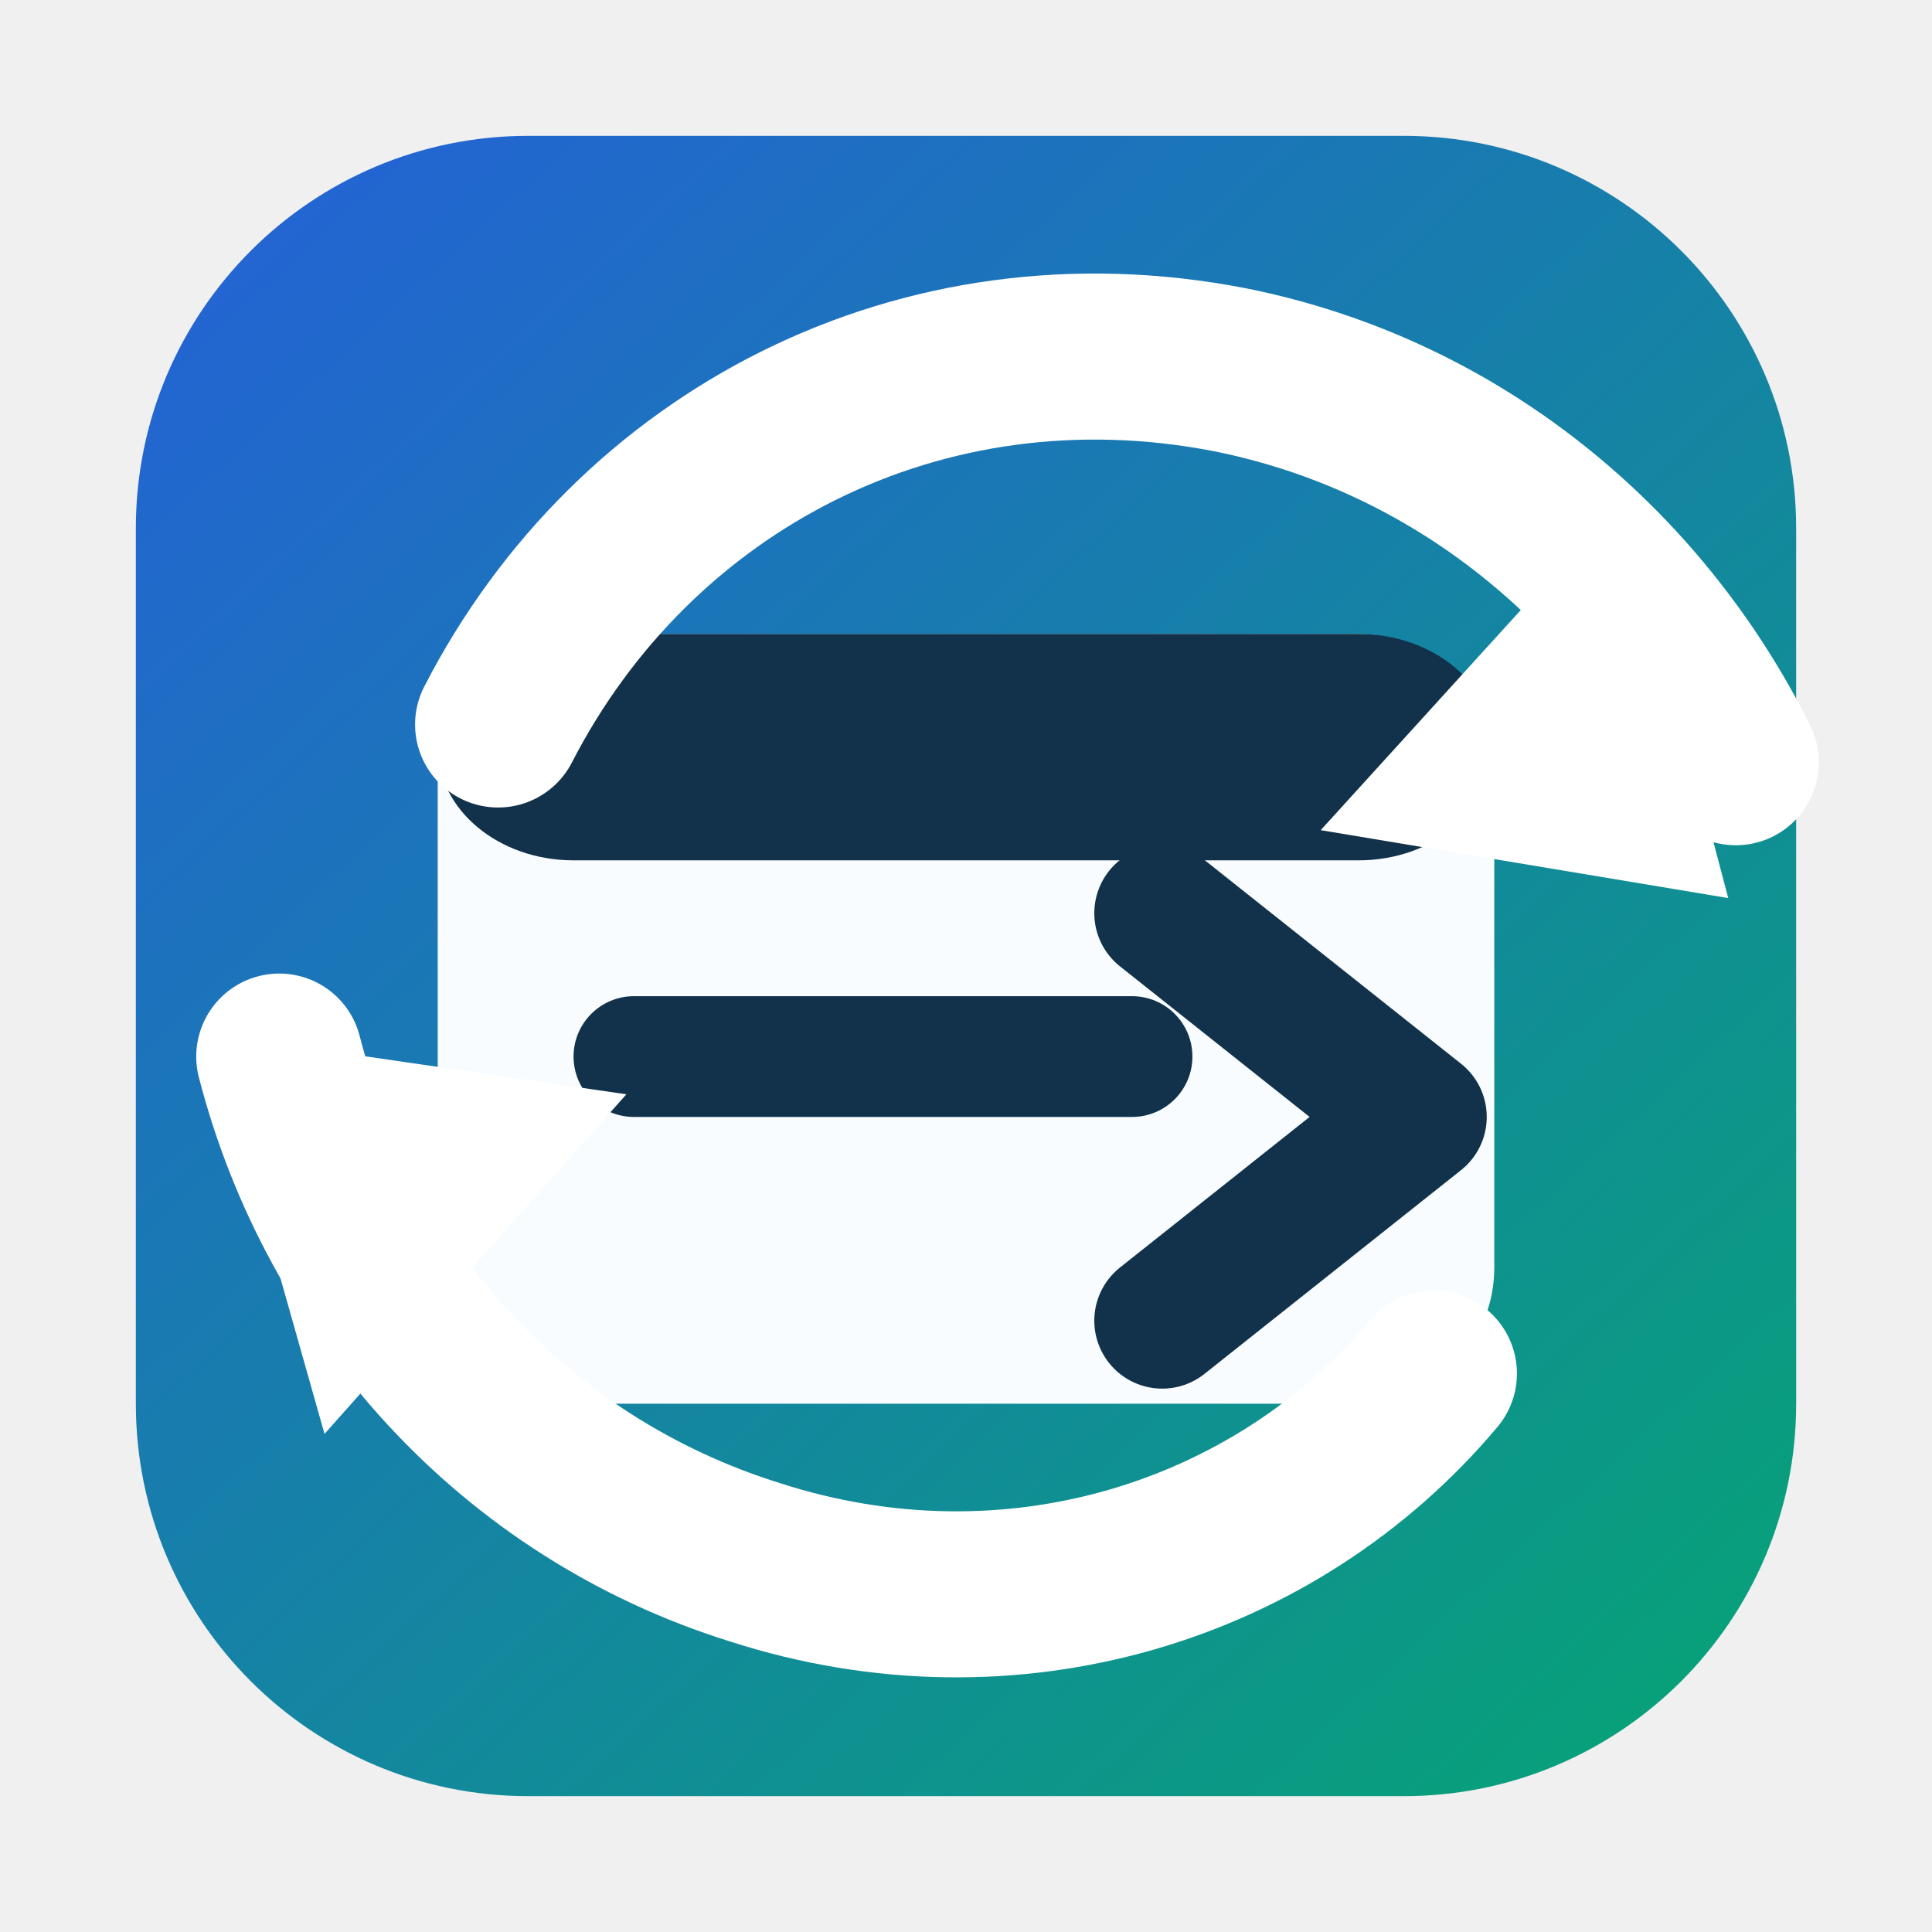
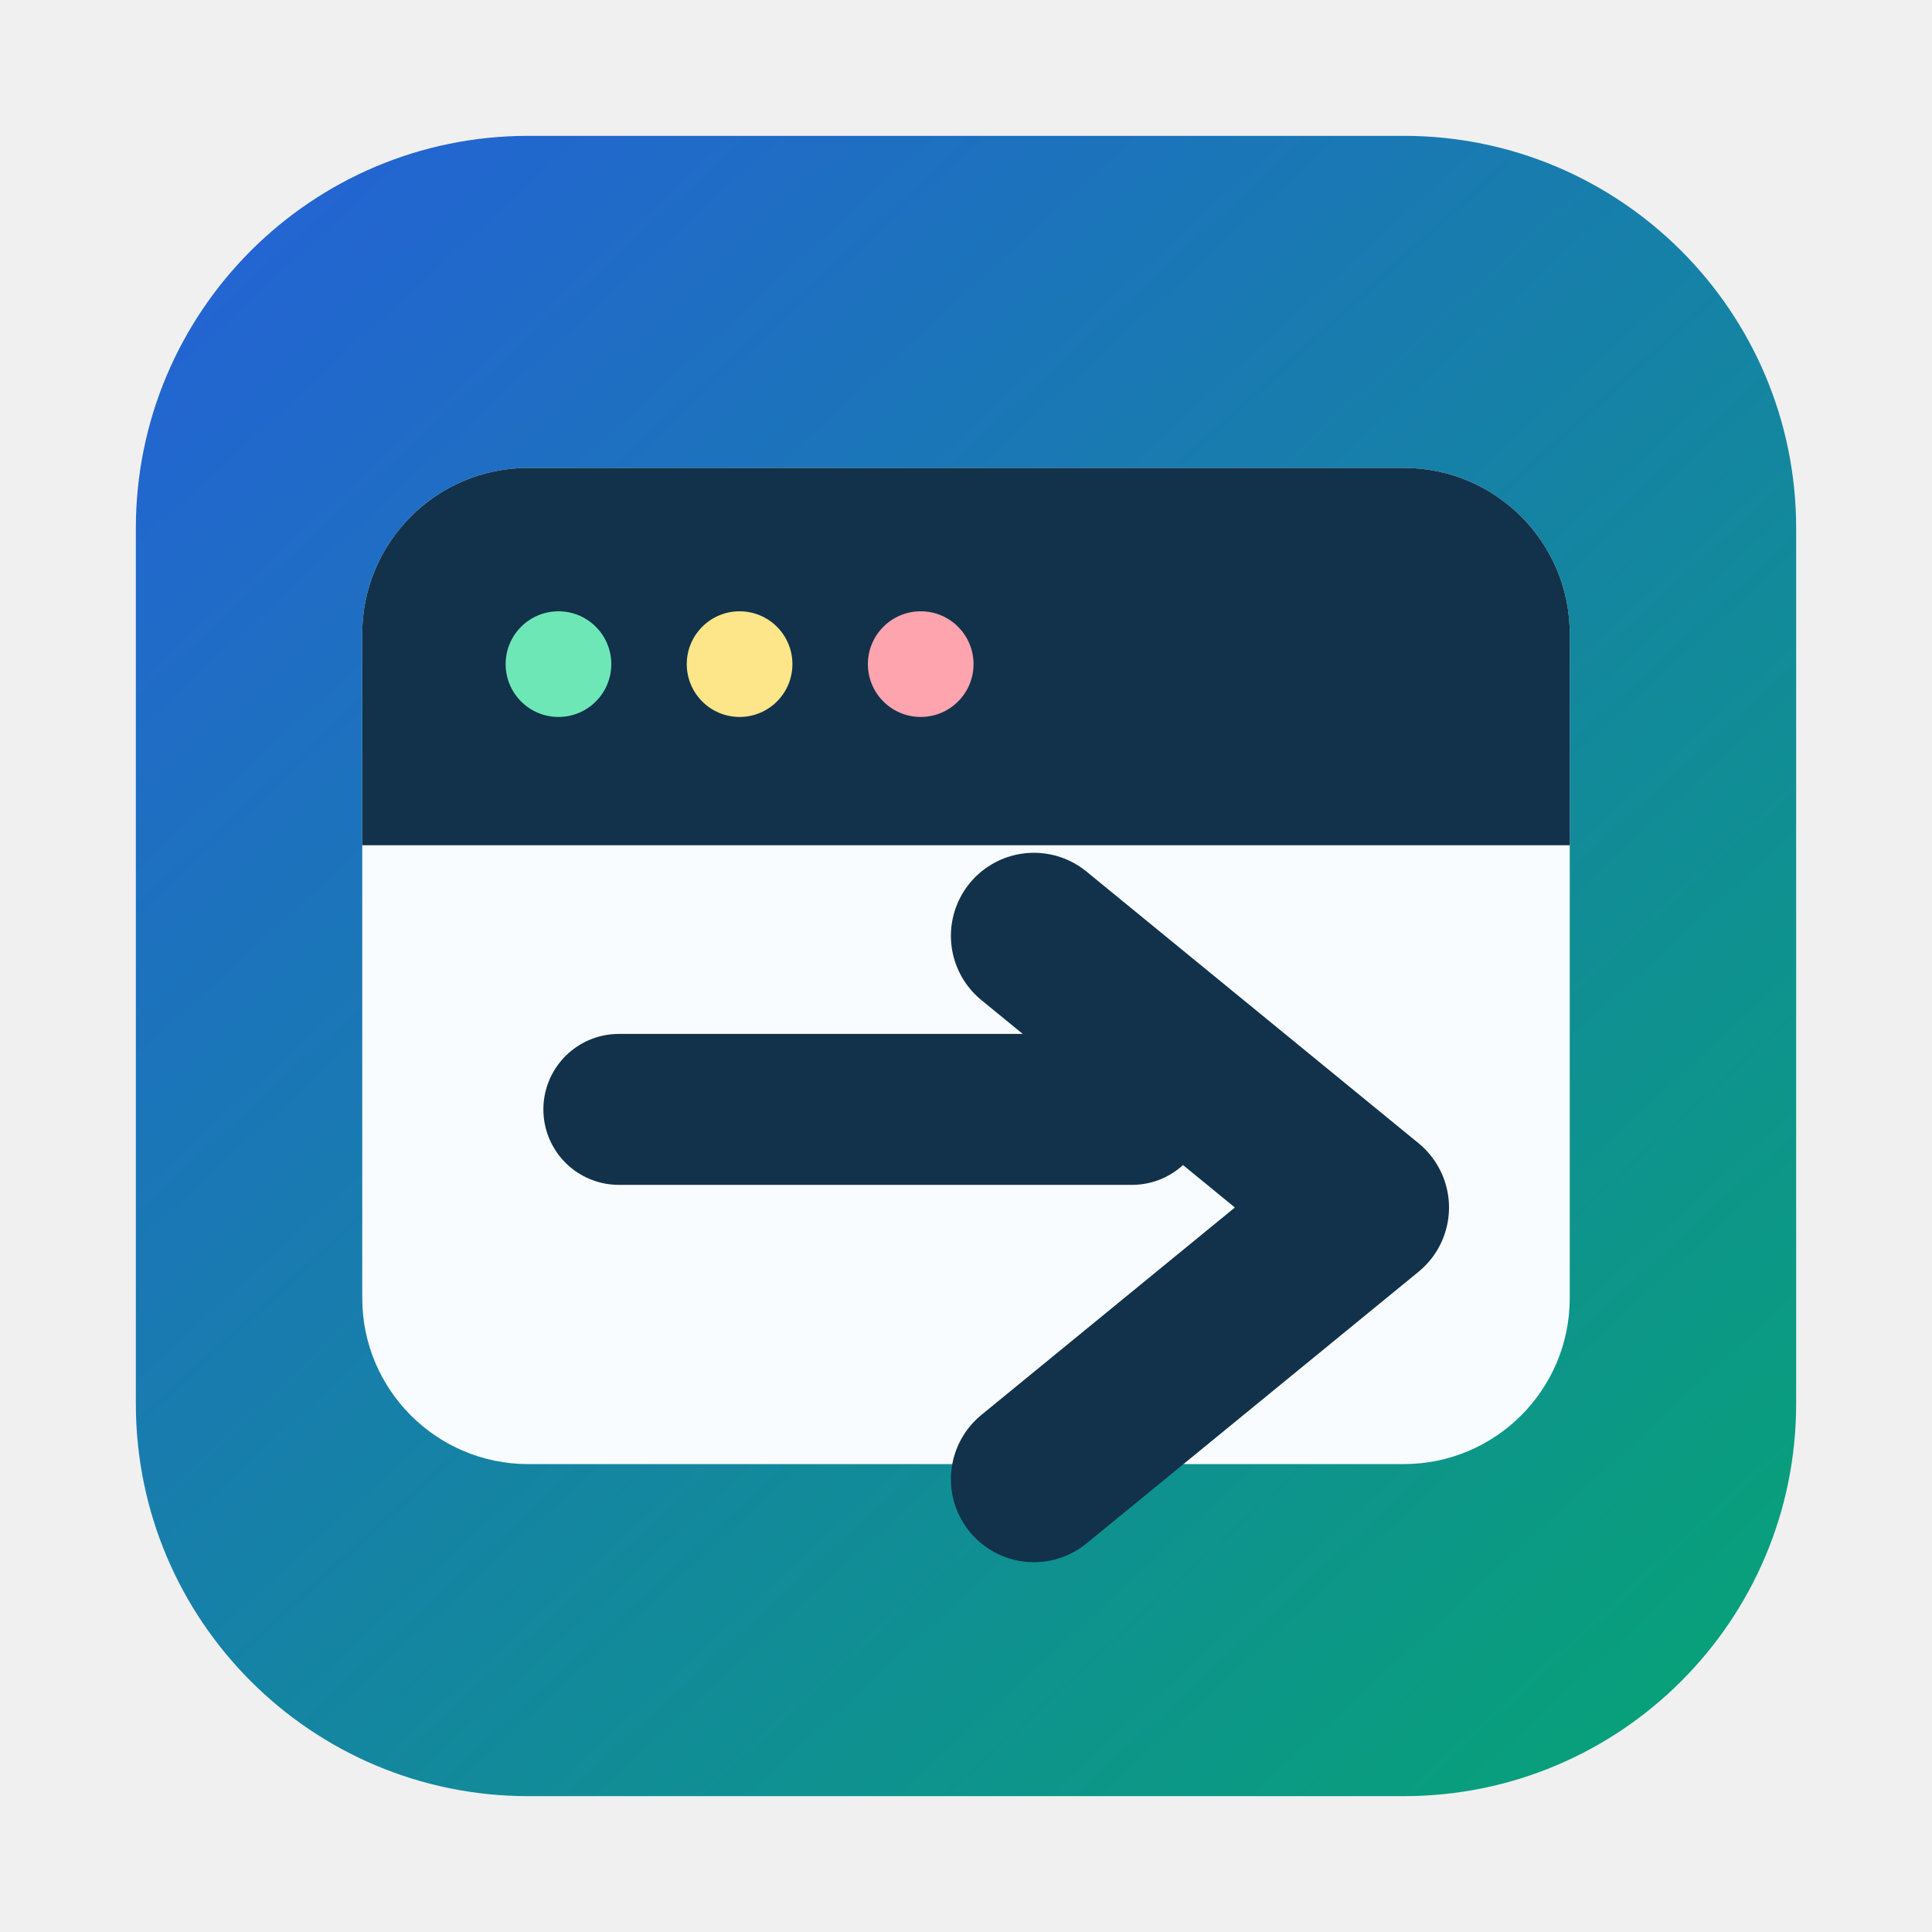
<svg xmlns="http://www.w3.org/2000/svg" viewBox="0 0 256 256" role="img" aria-label="RestartableLaunch icon">
  <defs>
    <linearGradient id="bg" x1="36" y1="28" x2="220" y2="228" gradientUnits="userSpaceOnUse">
      <stop offset="0" stop-color="#2364D2" />
      <stop offset="1" stop-color="#08A07A" />
    </linearGradient>
  </defs>
  <rect x="18" y="18" width="220" height="220" rx="52" fill="url(#bg)" />
-   <rect x="58" y="84" width="140" height="102" rx="18" fill="#F8FCFF" />
-   <rect x="58" y="84" width="140" height="30" rx="18" fill="#11324A" />
-   <rect x="76" y="132" width="82" height="16" rx="8" fill="#11324A" />
-   <path d="M154 121l34 27-34 27" fill="none" stroke="#11324A" stroke-width="18" stroke-linecap="round" stroke-linejoin="round" />
-   <path d="M66 96c18-35 56-55 97-47 30 6 54 26 67 52" fill="none" stroke="#FFFFFF" stroke-width="22" stroke-linecap="round" />
-   <path d="M215 66l14 53-54-9z" fill="#FFFFFF" />
-   <path d="M190 182c-21 25-56 36-90 25-32-10-55-36-63-67" fill="none" stroke="#FFFFFF" stroke-width="22" stroke-linecap="round" />
-   <path d="M43 190l-15-53 55 8z" fill="#FFFFFF" />
+   <rect x="48" y="62" width="160" height="132" rx="22" fill="#F8FCFF" />
+   <path d="M70 62h116a22 22 0 0 1 22 22v28H48V84a22 22 0 0 1 22-22z" fill="#11324A" />
+   <circle cx="74" cy="88" r="7" fill="#6EE7B7" />
+   <circle cx="98" cy="88" r="7" fill="#FDE68A" />
+   <circle cx="122" cy="88" r="7" fill="#FDA4AF" />
+   <path d="M82 147h68" stroke="#11324A" stroke-width="20" stroke-linecap="round" />
+   <path d="M137 124l44 36-44 36" fill="none" stroke="#11324A" stroke-width="22" stroke-linecap="round" stroke-linejoin="round" />
</svg>
